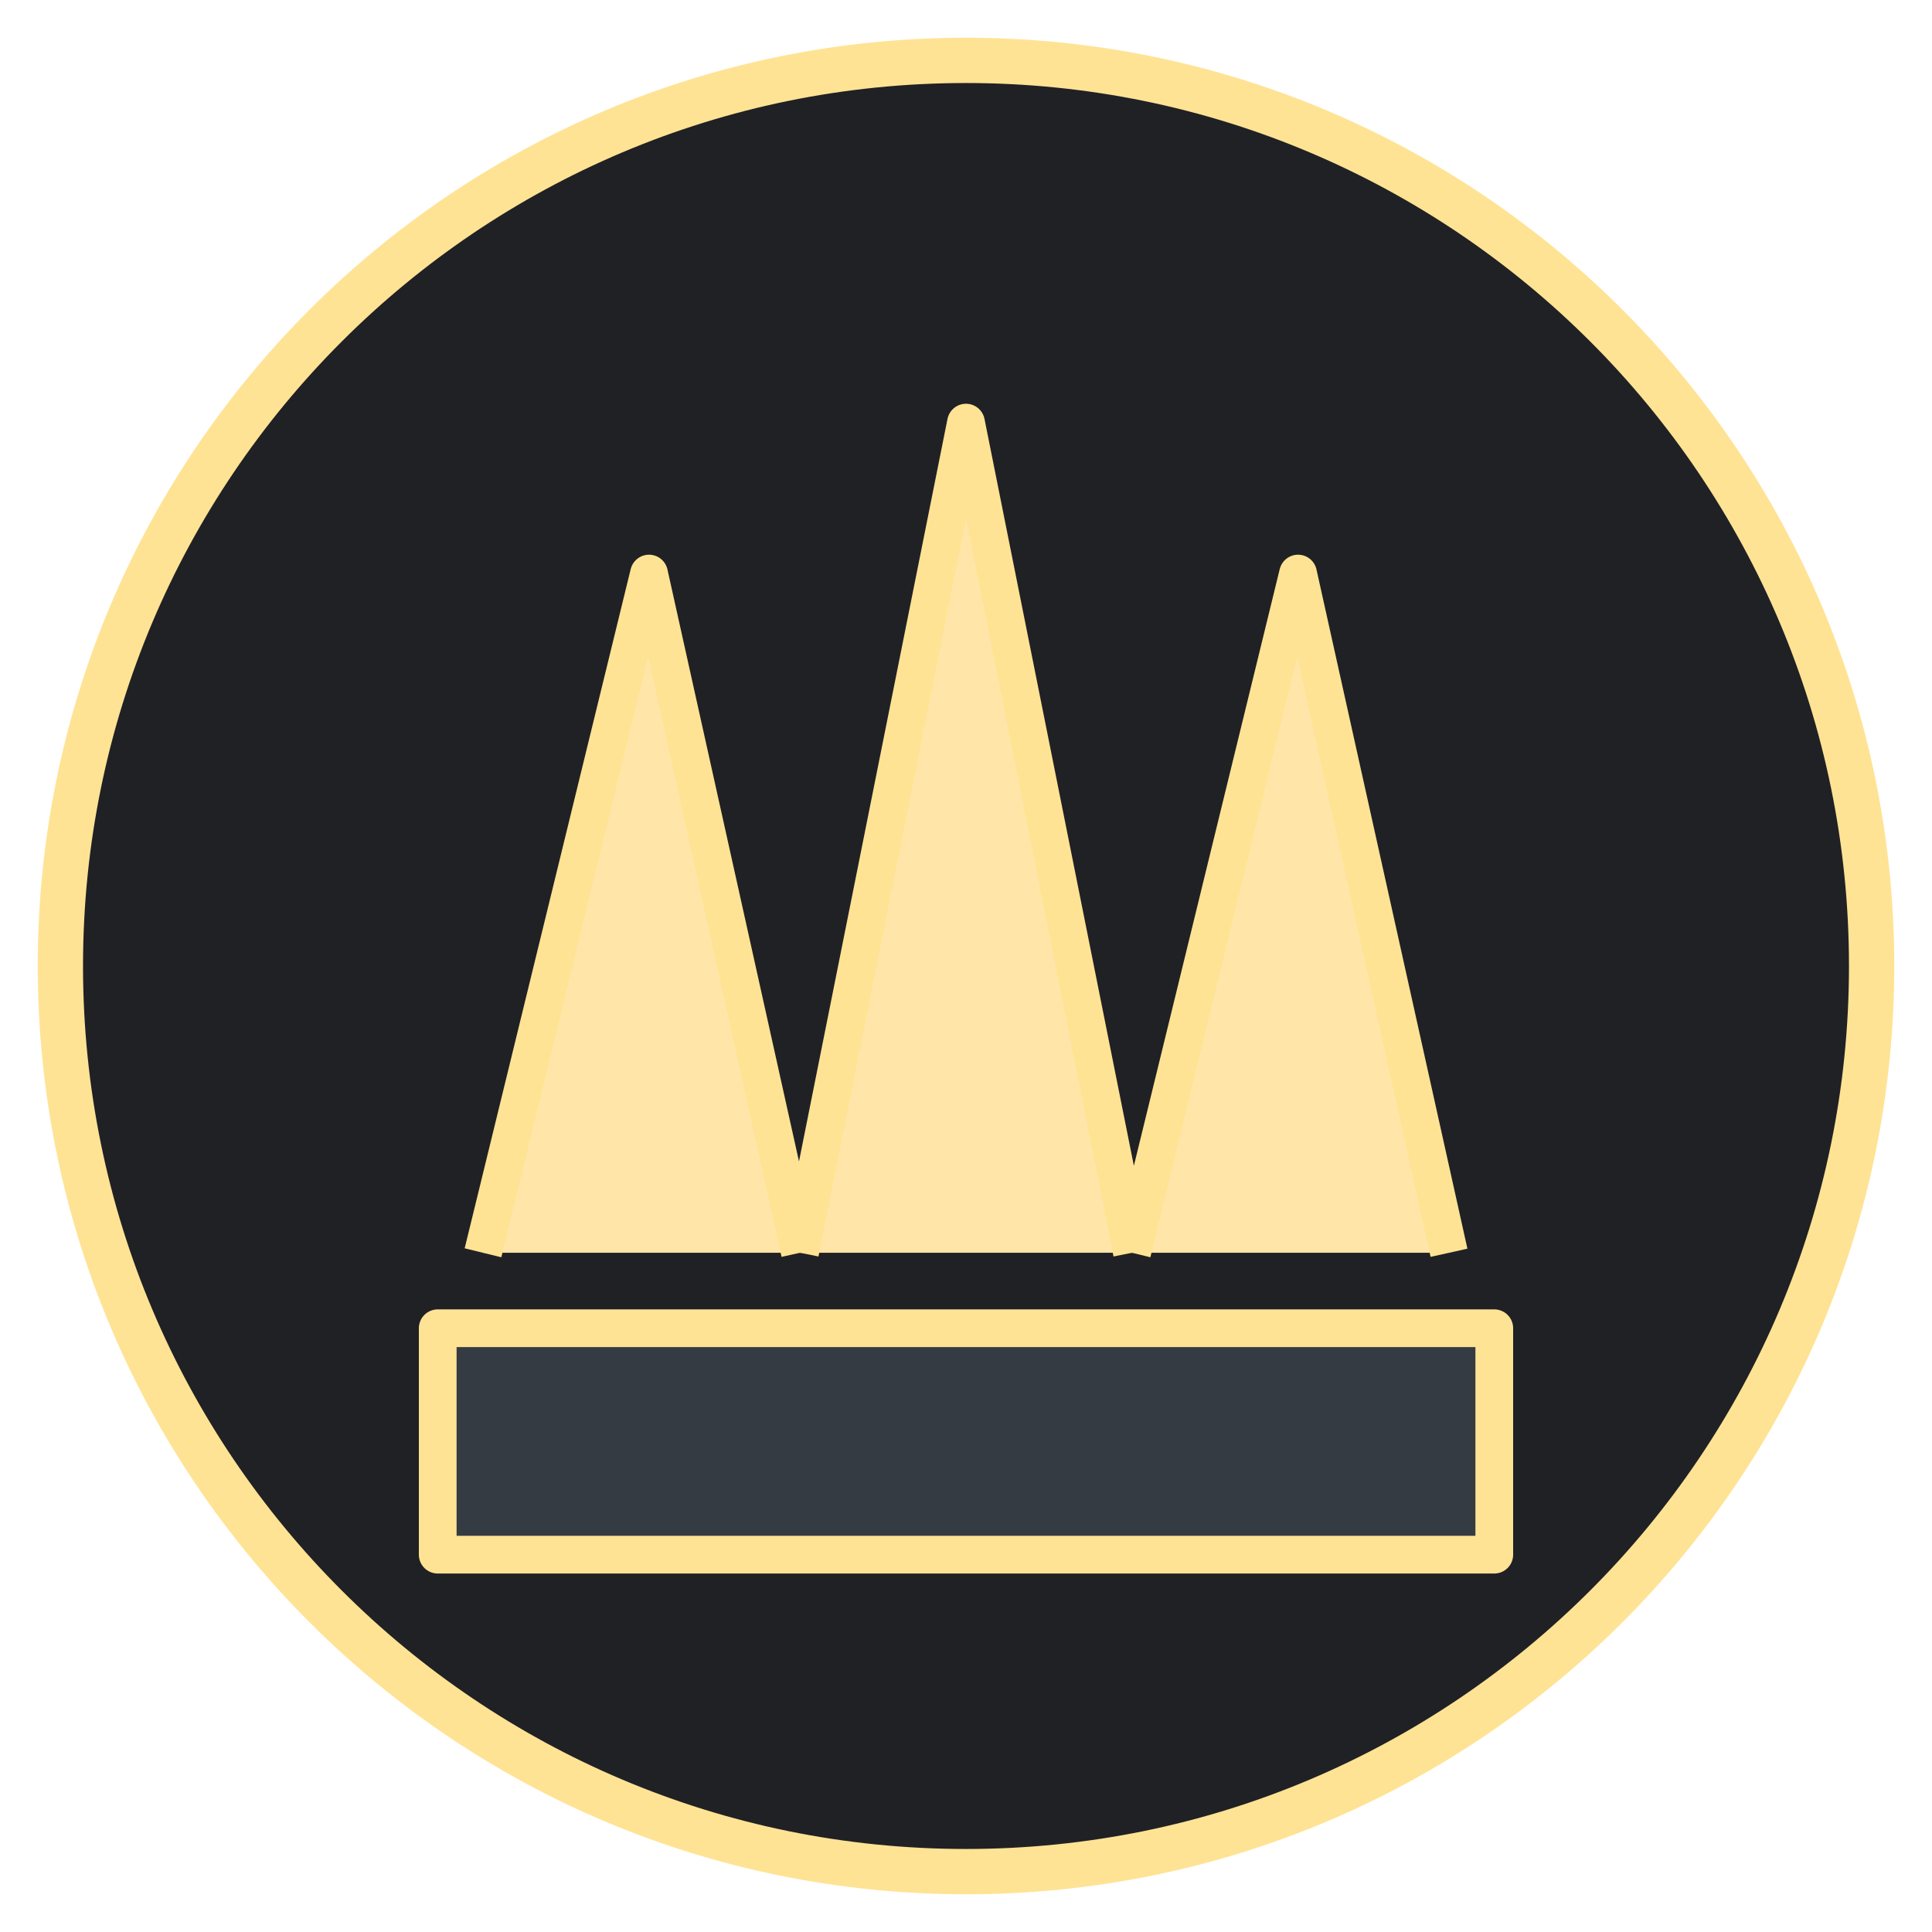
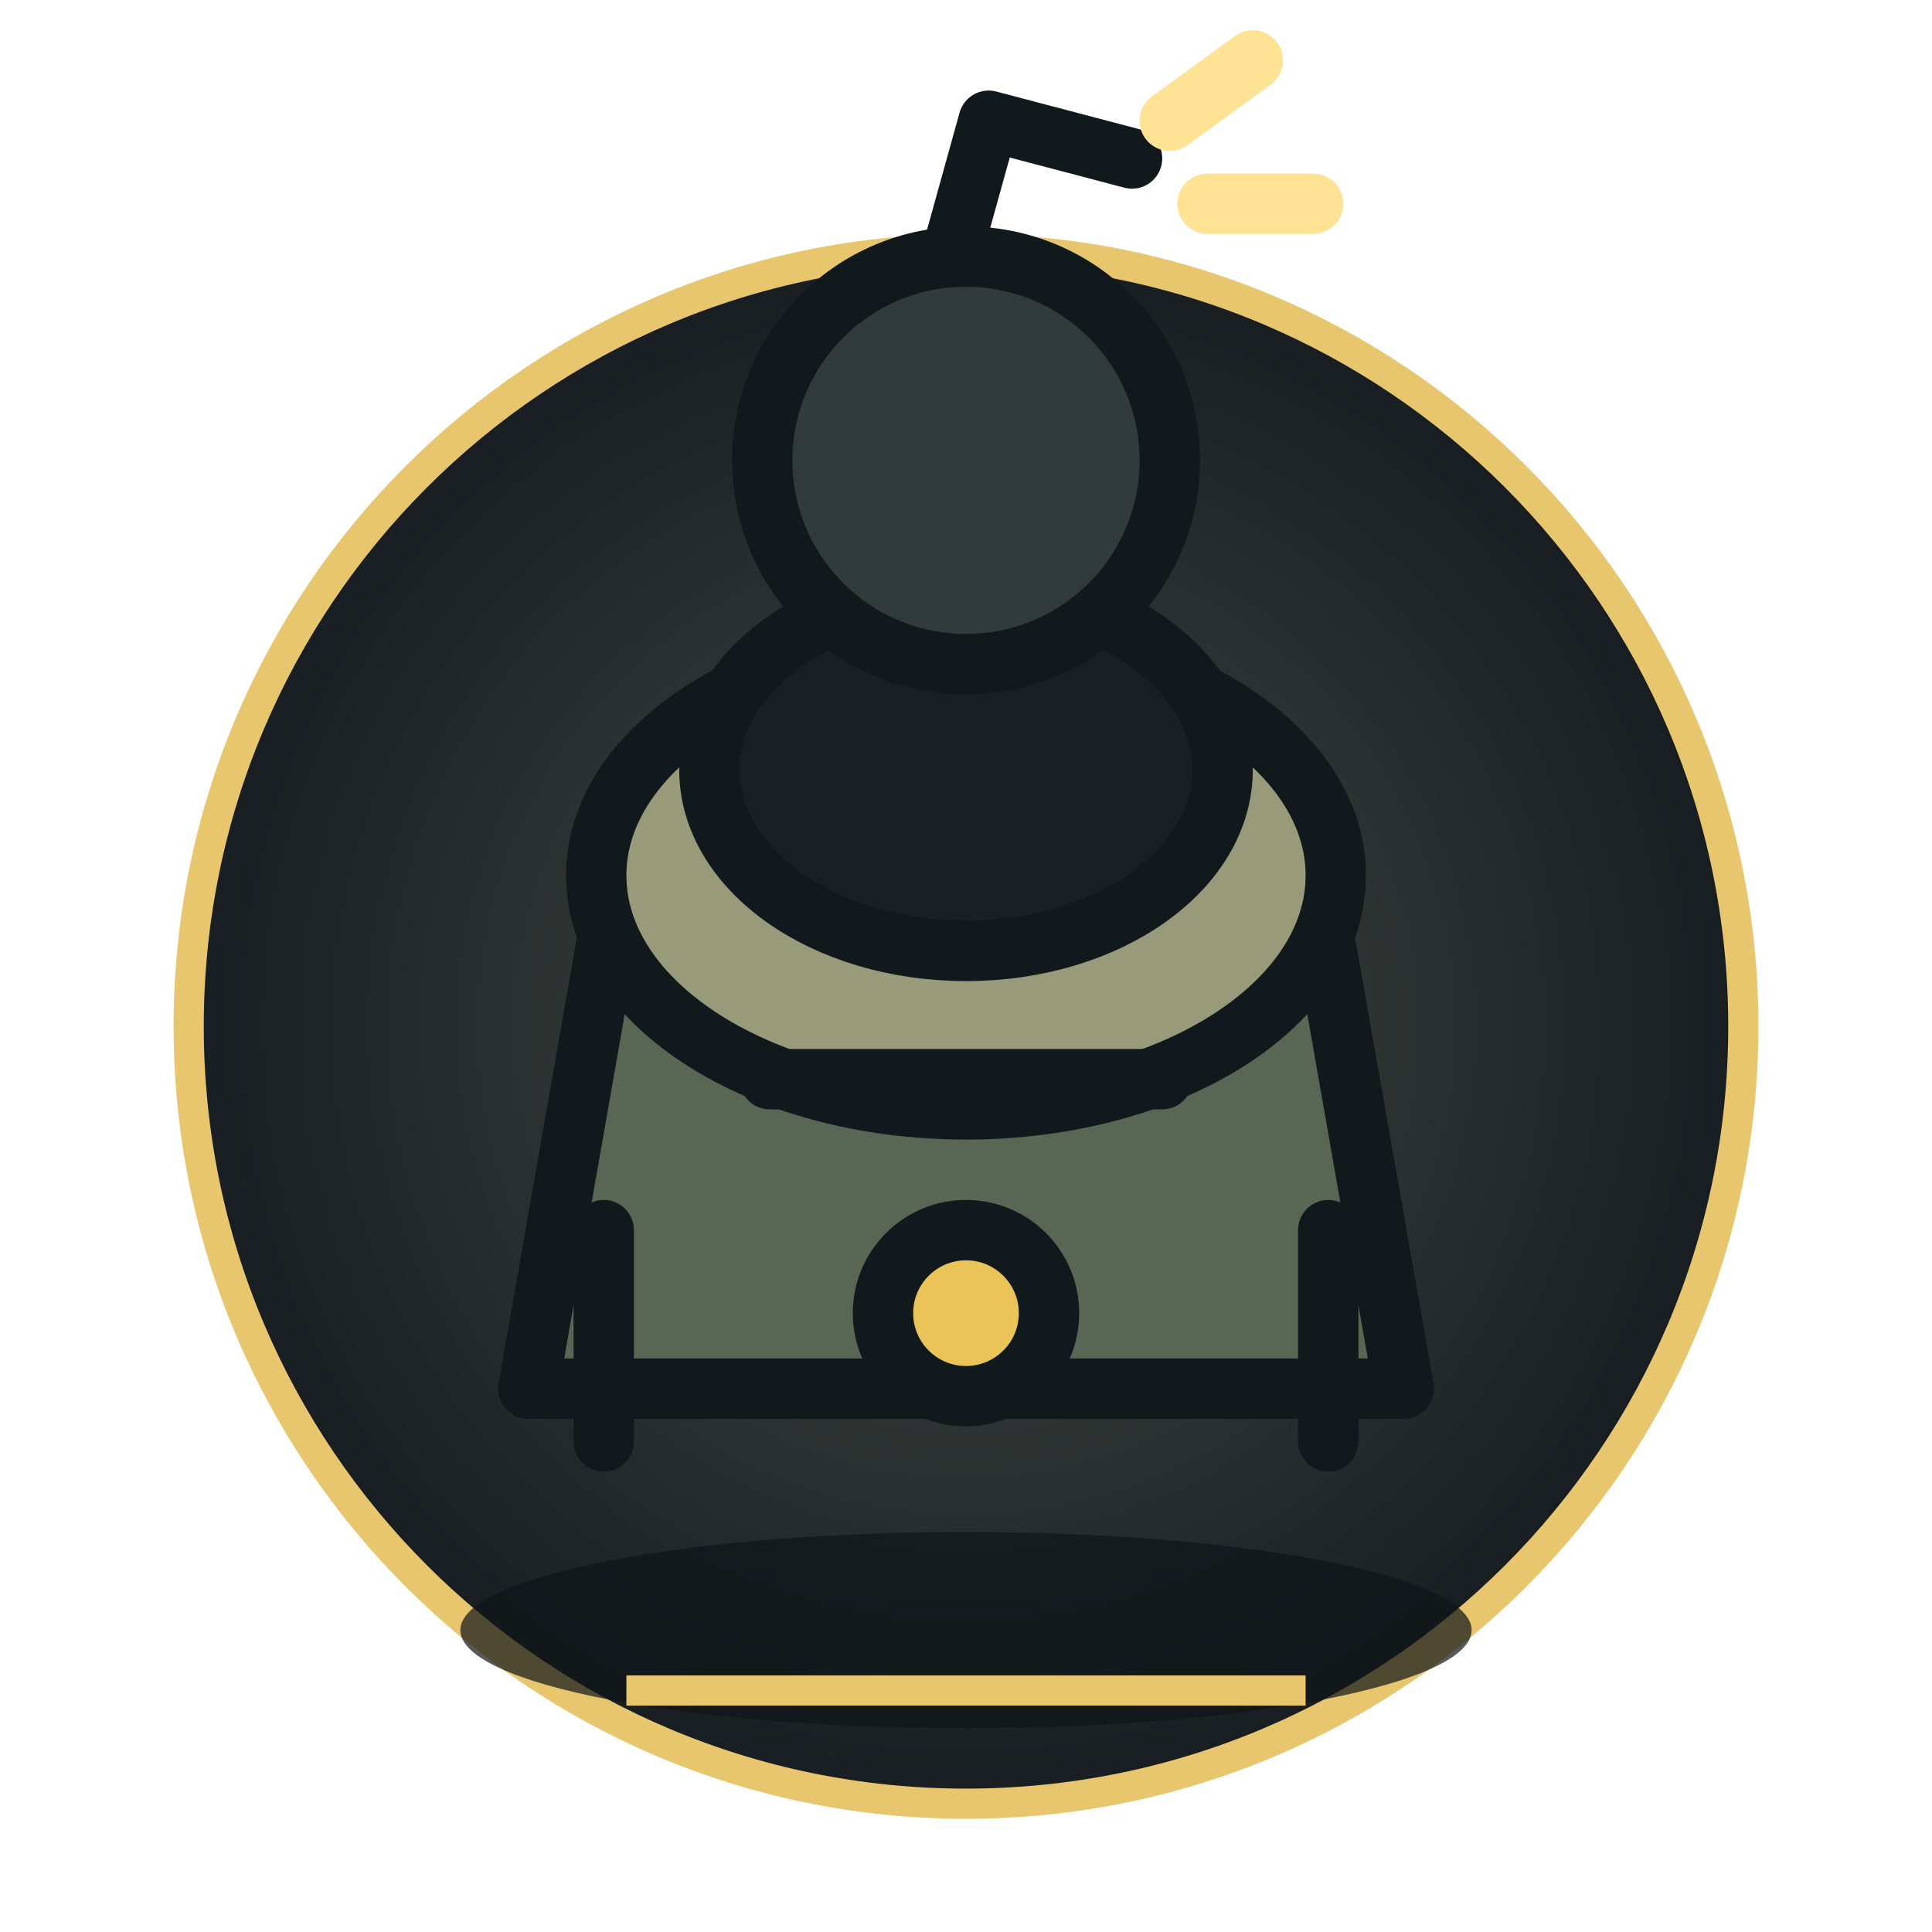
- <svg xmlns="http://www.w3.org/2000/svg" viewBox="0 0 128 128">
-   <circle cx="64" cy="64" r="60" fill="#202125" stroke="#ffe394" stroke-width="3" />
-   <g stroke="#ffe394" stroke-width="2.5" stroke-linejoin="round">
-     <path d="M29 88H99V103H29Z" fill="#353b43" />
-     <path d="M32 83 43 38 53 83M53 83 64 28 75 83M75 83 86 38 96 83" fill="#ffe5a8" />
+ <svg xmlns="http://www.w3.org/2000/svg" viewBox="0 0 256 256">
+   <defs>
+     <radialGradient id="base">
+       <stop stop-color="#444943" />
+       <stop offset="1" stop-color="#191e22" />
+     </radialGradient>
+   </defs>
+   <circle cx="128" cy="136" r="103" fill="url(#base)" stroke="#e7c66e" stroke-width="4" />
+   <ellipse cx="128" cy="216" rx="67" ry="13" fill="#0e1417" opacity=".7" />
+   <g stroke="#11191d" stroke-width="8" stroke-linejoin="round" stroke-linecap="round">
+     <path d="M70 184h116l-13-74H83z" fill="#5a6654" />
+     <ellipse cx="128" cy="116" rx="49" ry="31" fill="#989a7a" />
+     <ellipse cx="128" cy="102" rx="34" ry="24" fill="#182024" />
+     <path d="M80 163v28m96-28v28" />
+     <circle cx="128" cy="61" r="27" fill="#303b3a" />
+     <path d="m126 34 5-18 19 5" fill="none" />
+     <path d="m155 16 11-8m-6 19h14" stroke="#ffe394" />
+     <path d="M102 143h52" />
+     <circle cx="128" cy="174" r="11" fill="#eac458" />
  </g>
+   <path d="M83 224h90" stroke="#e7c66e" stroke-width="4" />
</svg>
